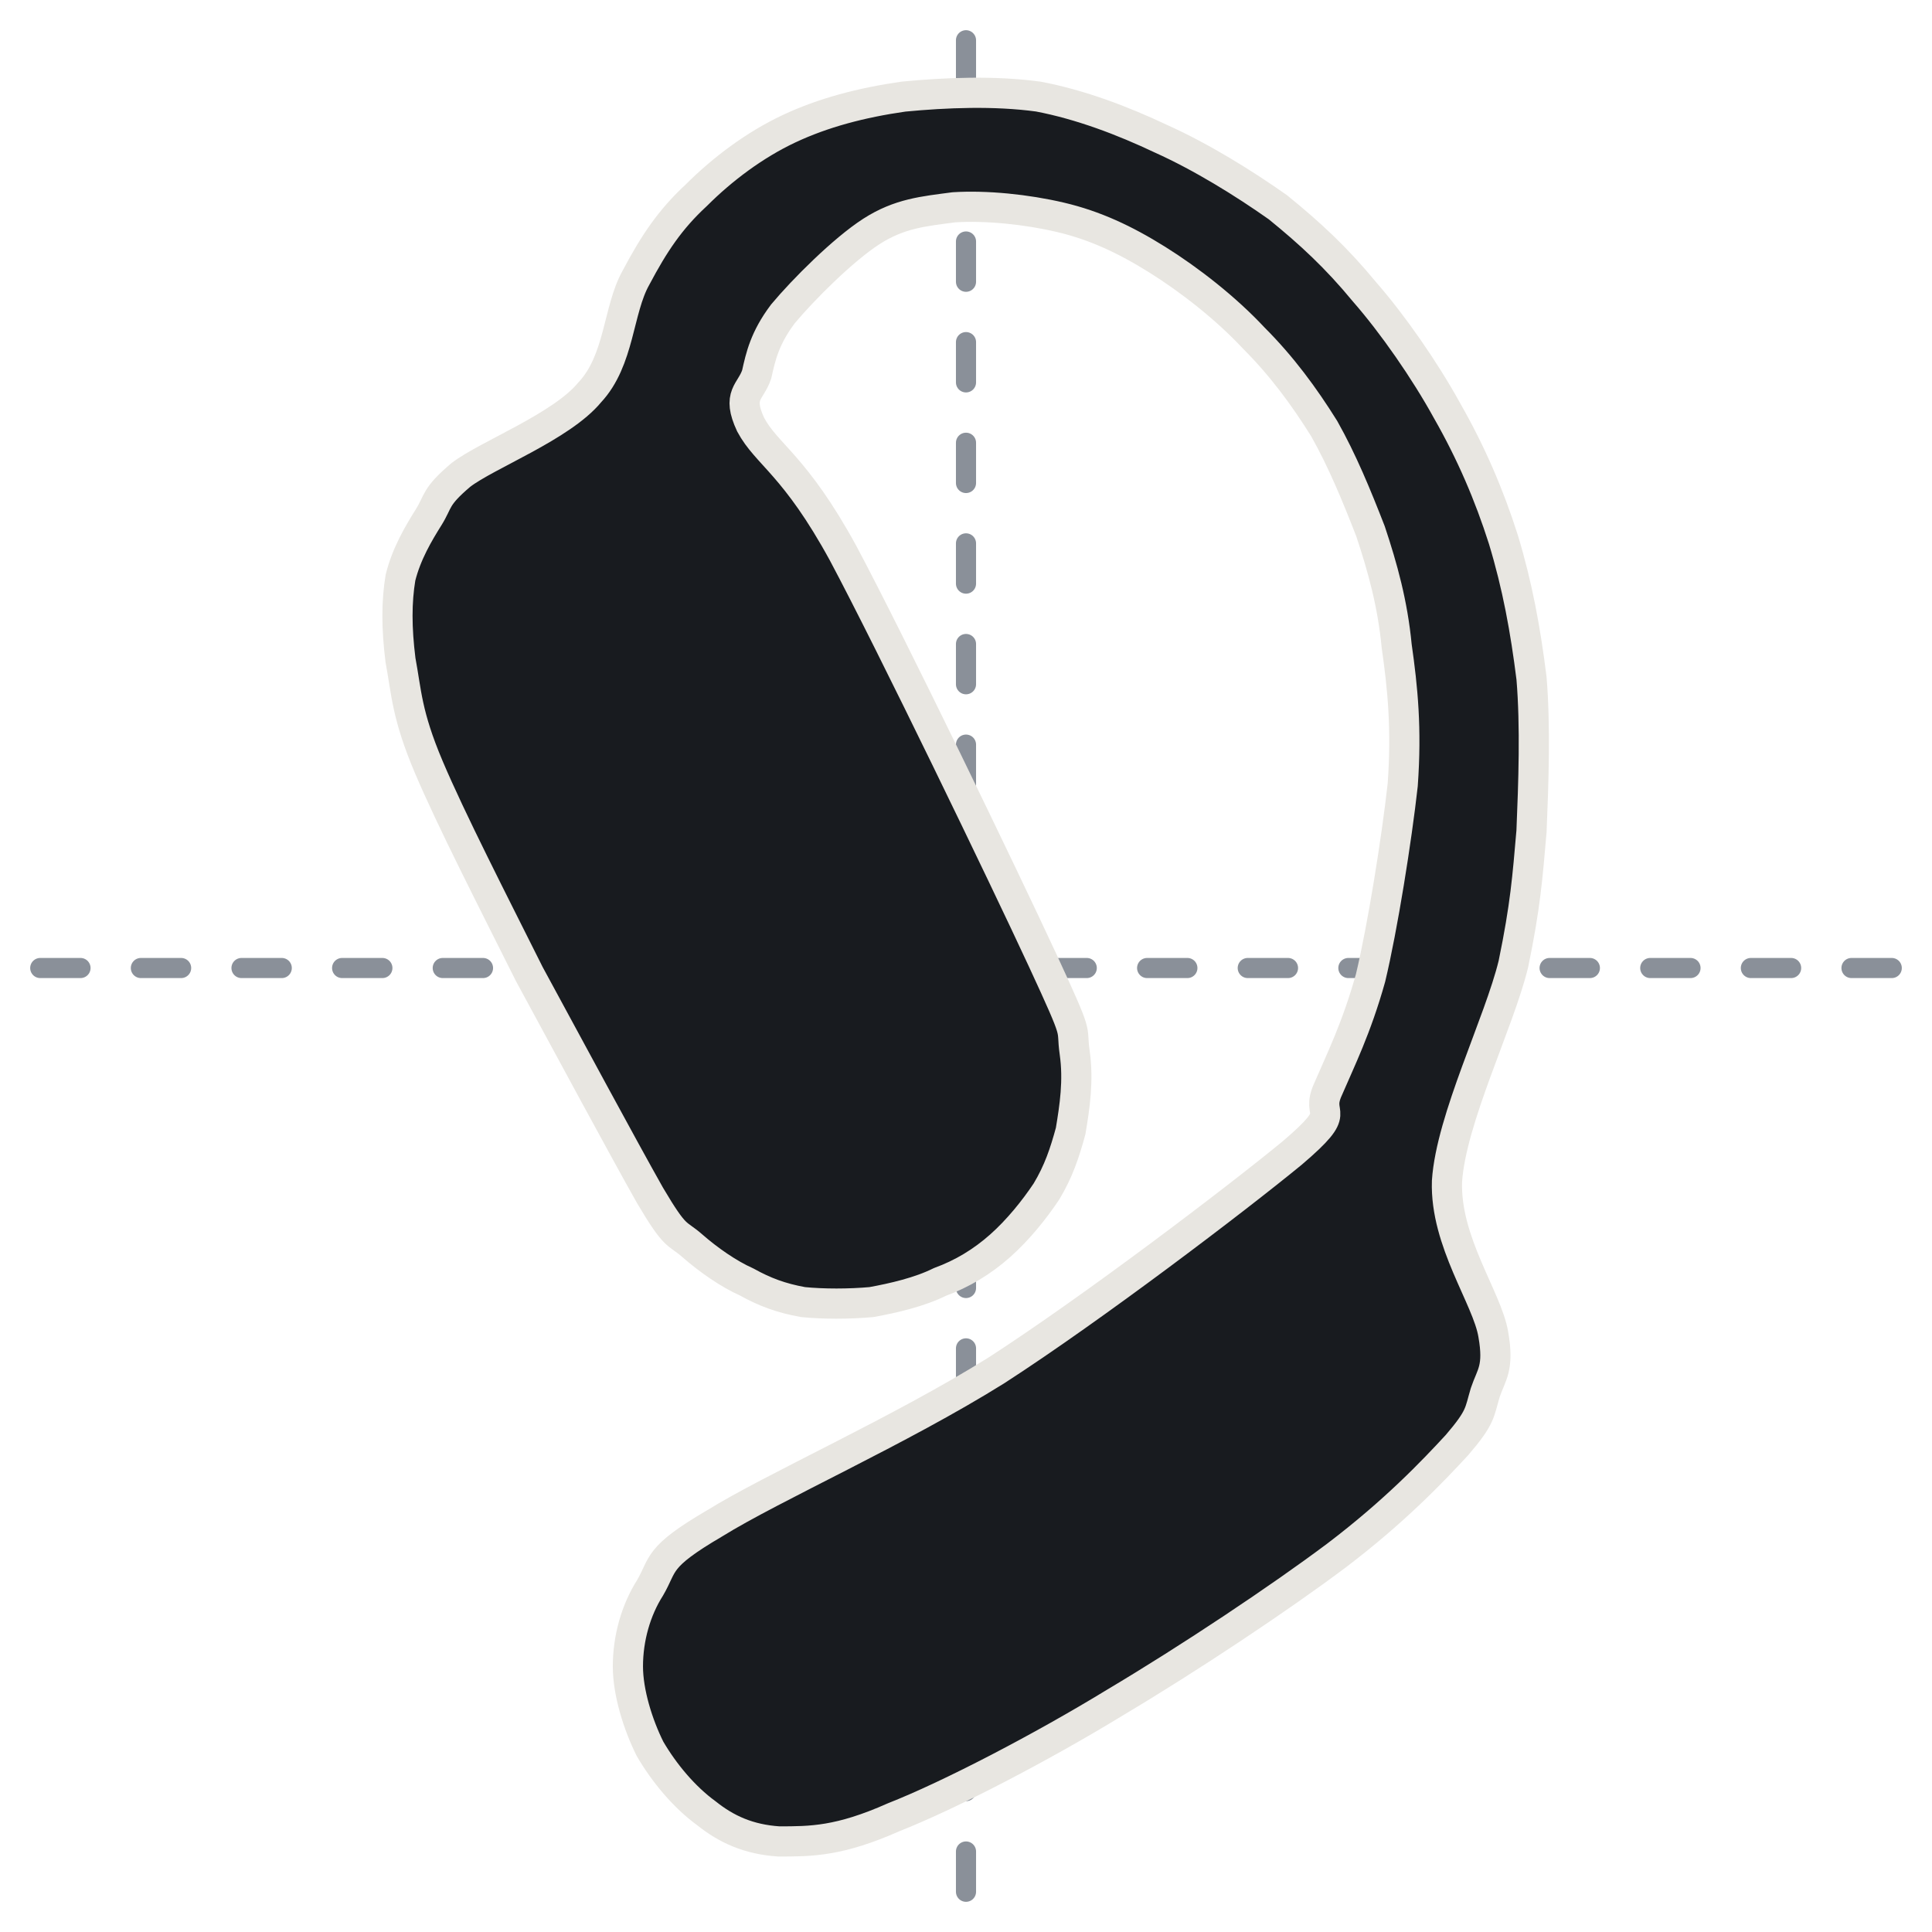
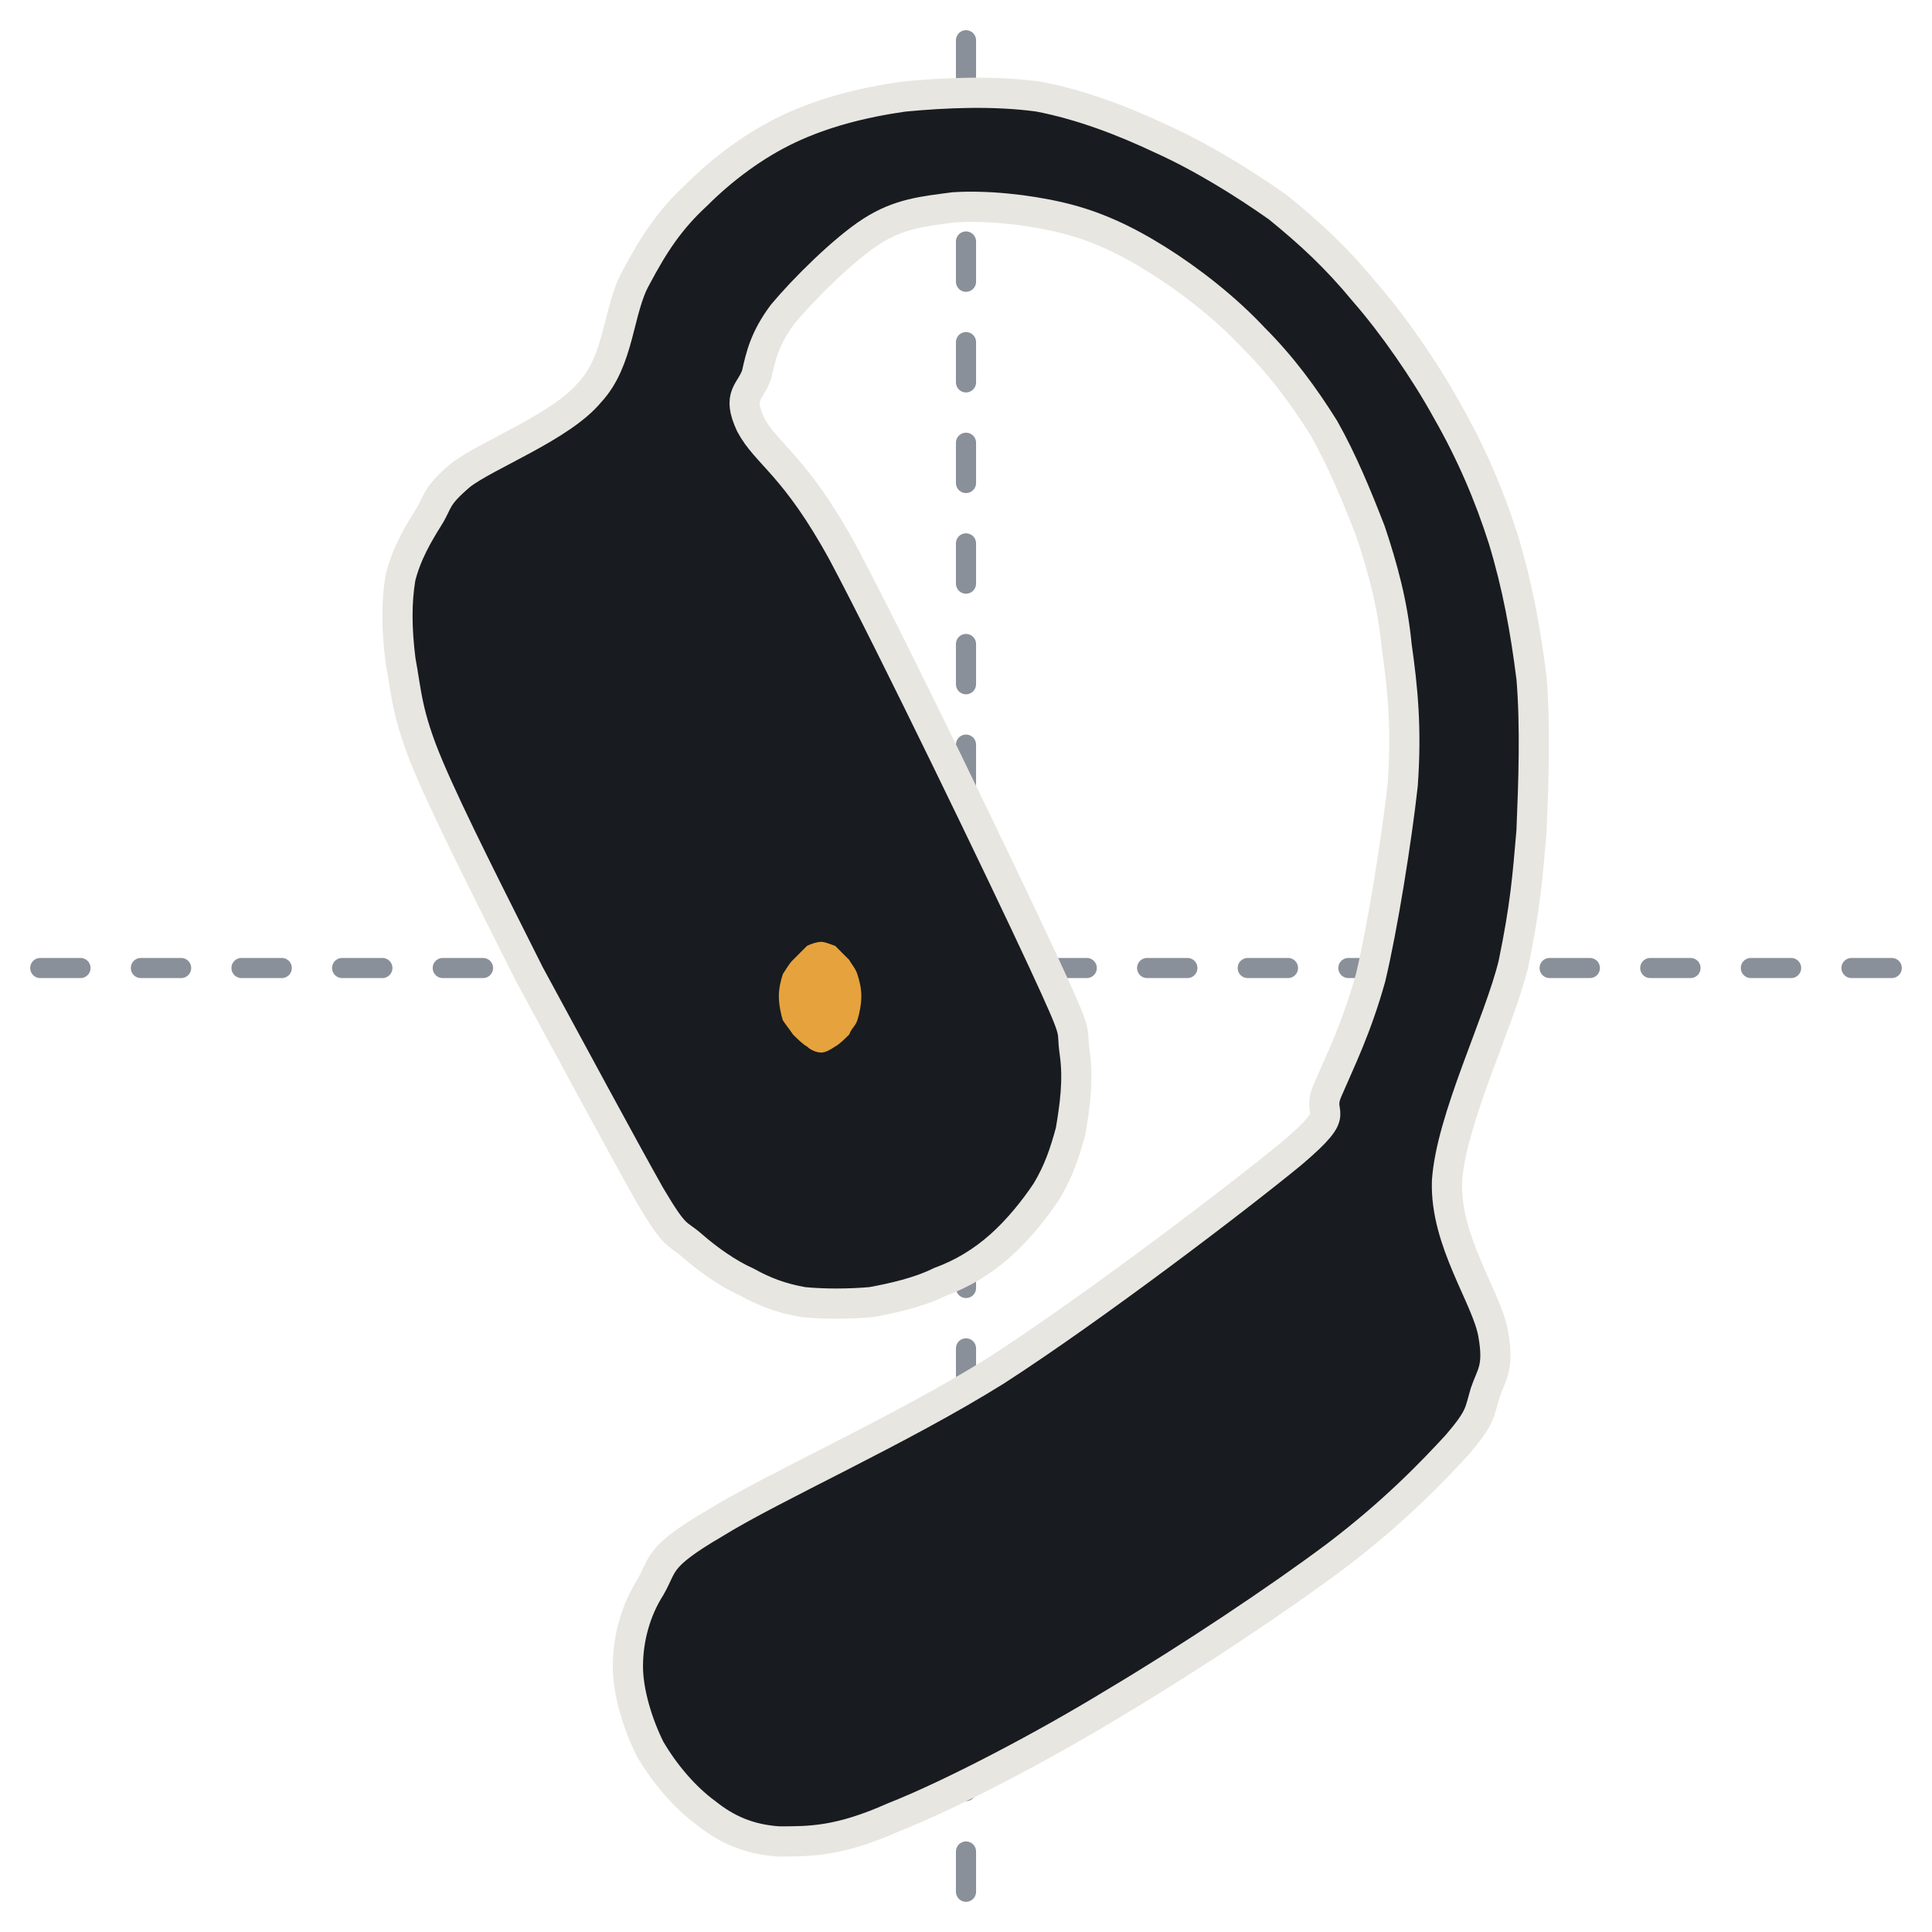
<svg xmlns="http://www.w3.org/2000/svg" viewBox="0 0 96 96" width="96" height="96" role="img" aria-label="Soundcore AeroFit 2 left earbud">
  <path d="M48.0 2.0L48.0 4.0M48.0 7.0L48.0 9.0M48.0 12.0L48.0 14.0M48.0 17.0L48.0 19.0M48.0 22.0L48.0 24.0M48.0 27.0L48.0 29.0M48.0 32.0L48.0 34.0M48.0 37.0L48.0 39.0M48.0 42.0L48.0 44.0M48.0 47.0L48.0 49.0M48.0 52.0L48.0 54.0M48.0 57.0L48.0 59.0M48.0 62.0L48.0 64.0M48.0 67.0L48.0 69.0M48.0 72.0L48.0 74.0M48.0 77.0L48.0 79.0M48.0 82.0L48.0 84.0M48.0 87.0L48.0 89.0M48.0 92.0L48.0 94.0M2.0 48.1L4.0 48.1M7.0 48.1L9.0 48.1M12.0 48.1L14.0 48.1M17.0 48.1L19.0 48.1M22.0 48.1L24.0 48.1M27.0 48.1L29.0 48.1M32.0 48.1L34.0 48.1M37.0 48.1L39.0 48.1M42.0 48.1L44.0 48.1M47.0 48.1L49.0 48.1M52.0 48.1L54.0 48.1M57.0 48.1L59.0 48.1M62.0 48.1L64.0 48.1M67.0 48.1L69.0 48.1M72.0 48.1L74.0 48.1M77.0 48.1L79.0 48.1M82.0 48.1L84.0 48.1M87.0 48.1L89.0 48.1M92.0 48.1L94.0 48.1" fill="none" stroke="#8A9099" stroke-width="1.0" stroke-linecap="round" stroke-linejoin="round" />
  <path d="M44.9 4.8C47.0 4.6 49.4 4.5 51.6 4.8C53.7 5.2 55.8 6.0 57.7 6.9C59.7 7.8 61.8 9.1 63.5 10.3C65.1 11.6 66.4 12.8 67.8 14.5C69.2 16.1 70.8 18.4 71.9 20.4C73.1 22.5 74.0 24.6 74.7 26.8C75.4 29.1 75.8 31.3 76.1 33.7C76.3 36.1 76.2 38.9 76.1 41.3C75.9 43.6 75.8 45.0 75.2 47.9C74.5 50.8 72.1 55.6 71.9 58.7C71.8 61.7 73.9 64.5 74.2 66.3C74.5 68.0 74.1 68.3 73.8 69.2C73.5 70.2 73.6 70.4 72.4 71.8C71.2 73.1 69.3 75.1 66.4 77.3C63.6 79.4 59.1 82.4 55.4 84.6C51.8 86.8 47.2 89.2 44.4 90.3C41.7 91.5 40.3 91.5 38.7 91.5C37.2 91.4 36.1 90.9 35.1 90.1C34.0 89.3 33.0 88.1 32.3 86.9C31.7 85.7 31.2 84.1 31.2 82.8C31.2 81.4 31.6 80.0 32.3 78.9C33.0 77.7 32.6 77.4 35.5 75.7C38.4 73.9 44.7 71.1 49.5 68.1C54.3 65.0 61.4 59.6 64.2 57.3C66.9 55.0 65.3 55.6 66.0 54.1C66.6 52.7 67.4 51.1 68.1 48.6C68.7 46.1 69.4 41.7 69.7 39.0C69.9 36.2 69.7 34.2 69.4 32.1C69.2 30.0 68.7 28.2 68.1 26.4C67.4 24.6 66.7 22.9 65.8 21.3C64.8 19.7 63.7 18.2 62.3 16.8C60.9 15.3 59.1 13.9 57.5 12.9C55.9 11.9 54.4 11.2 52.7 10.8C51.0 10.4 49.0 10.2 47.4 10.3C45.9 10.5 44.7 10.6 43.3 11.5C41.9 12.4 39.9 14.4 38.9 15.6C38.0 16.8 37.8 17.7 37.6 18.6C37.3 19.5 36.6 19.6 37.3 21.1C38.1 22.6 39.5 23.1 41.9 27.5C44.3 32.0 49.9 43.6 51.8 47.7C53.7 51.8 53.2 50.9 53.4 52.3C53.6 53.7 53.4 55.0 53.2 56.2C52.9 57.3 52.6 58.2 52.0 59.2C51.4 60.1 50.6 61.1 49.7 61.9C48.8 62.7 47.8 63.3 46.7 63.7C45.7 64.2 44.4 64.5 43.3 64.7C42.2 64.8 40.9 64.8 39.9 64.7C38.8 64.5 38.0 64.2 37.1 63.7C36.2 63.3 35.2 62.6 34.4 61.9C33.6 61.2 33.6 61.6 32.3 59.4C31.0 57.1 28.2 51.9 26.3 48.4C24.5 44.8 22.4 40.7 21.3 38.1C20.2 35.5 20.2 34.4 19.9 32.8C19.7 31.2 19.7 29.9 19.9 28.7C20.2 27.5 20.8 26.5 21.3 25.7C21.8 24.9 21.6 24.7 22.9 23.6C24.2 22.6 27.9 21.2 29.3 19.5C30.8 17.9 30.7 15.4 31.6 13.8C32.5 12.1 33.3 10.9 34.6 9.7C35.9 8.4 37.5 7.2 39.2 6.4C40.9 5.6 42.8 5.1 44.9 4.8Z" fill="#181B1F" stroke="#E8E6E1" stroke-width="1.5" stroke-linecap="round" stroke-linejoin="round" />
+   <path d="M42.8 49.5C42.8 49.9 42.7 50.4 42.6 50.7C42.5 51.0 42.3 51.1 42.2 51.4C42.0 51.6 41.7 51.9 41.5 52.0C41.2 52.2 41.0 52.3 40.8 52.3C40.6 52.3 40.3 52.2 40.1 52.0C39.9 51.9 39.6 51.6 39.4 51.4C39.2 51.1 39.1 51.0 38.9 50.7C38.8 50.4 38.7 49.9 38.7 49.5C38.7 49.1 38.8 48.7 38.9 48.4C39.1 48.1 39.2 47.9 39.4 47.7C39.6 47.5 39.9 47.2 40.1 47.0C40.3 46.9 40.6 46.8 40.8 46.8C41.0 46.8 41.2 46.9 41.5 47.0C41.7 47.2 42.0 47.5 42.2 47.7C42.3 47.9 42.5 48.1 42.6 48.4C42.7 48.7 42.8 49.1 42.8 49.5Z" fill="#E6A23C" />
</svg>
